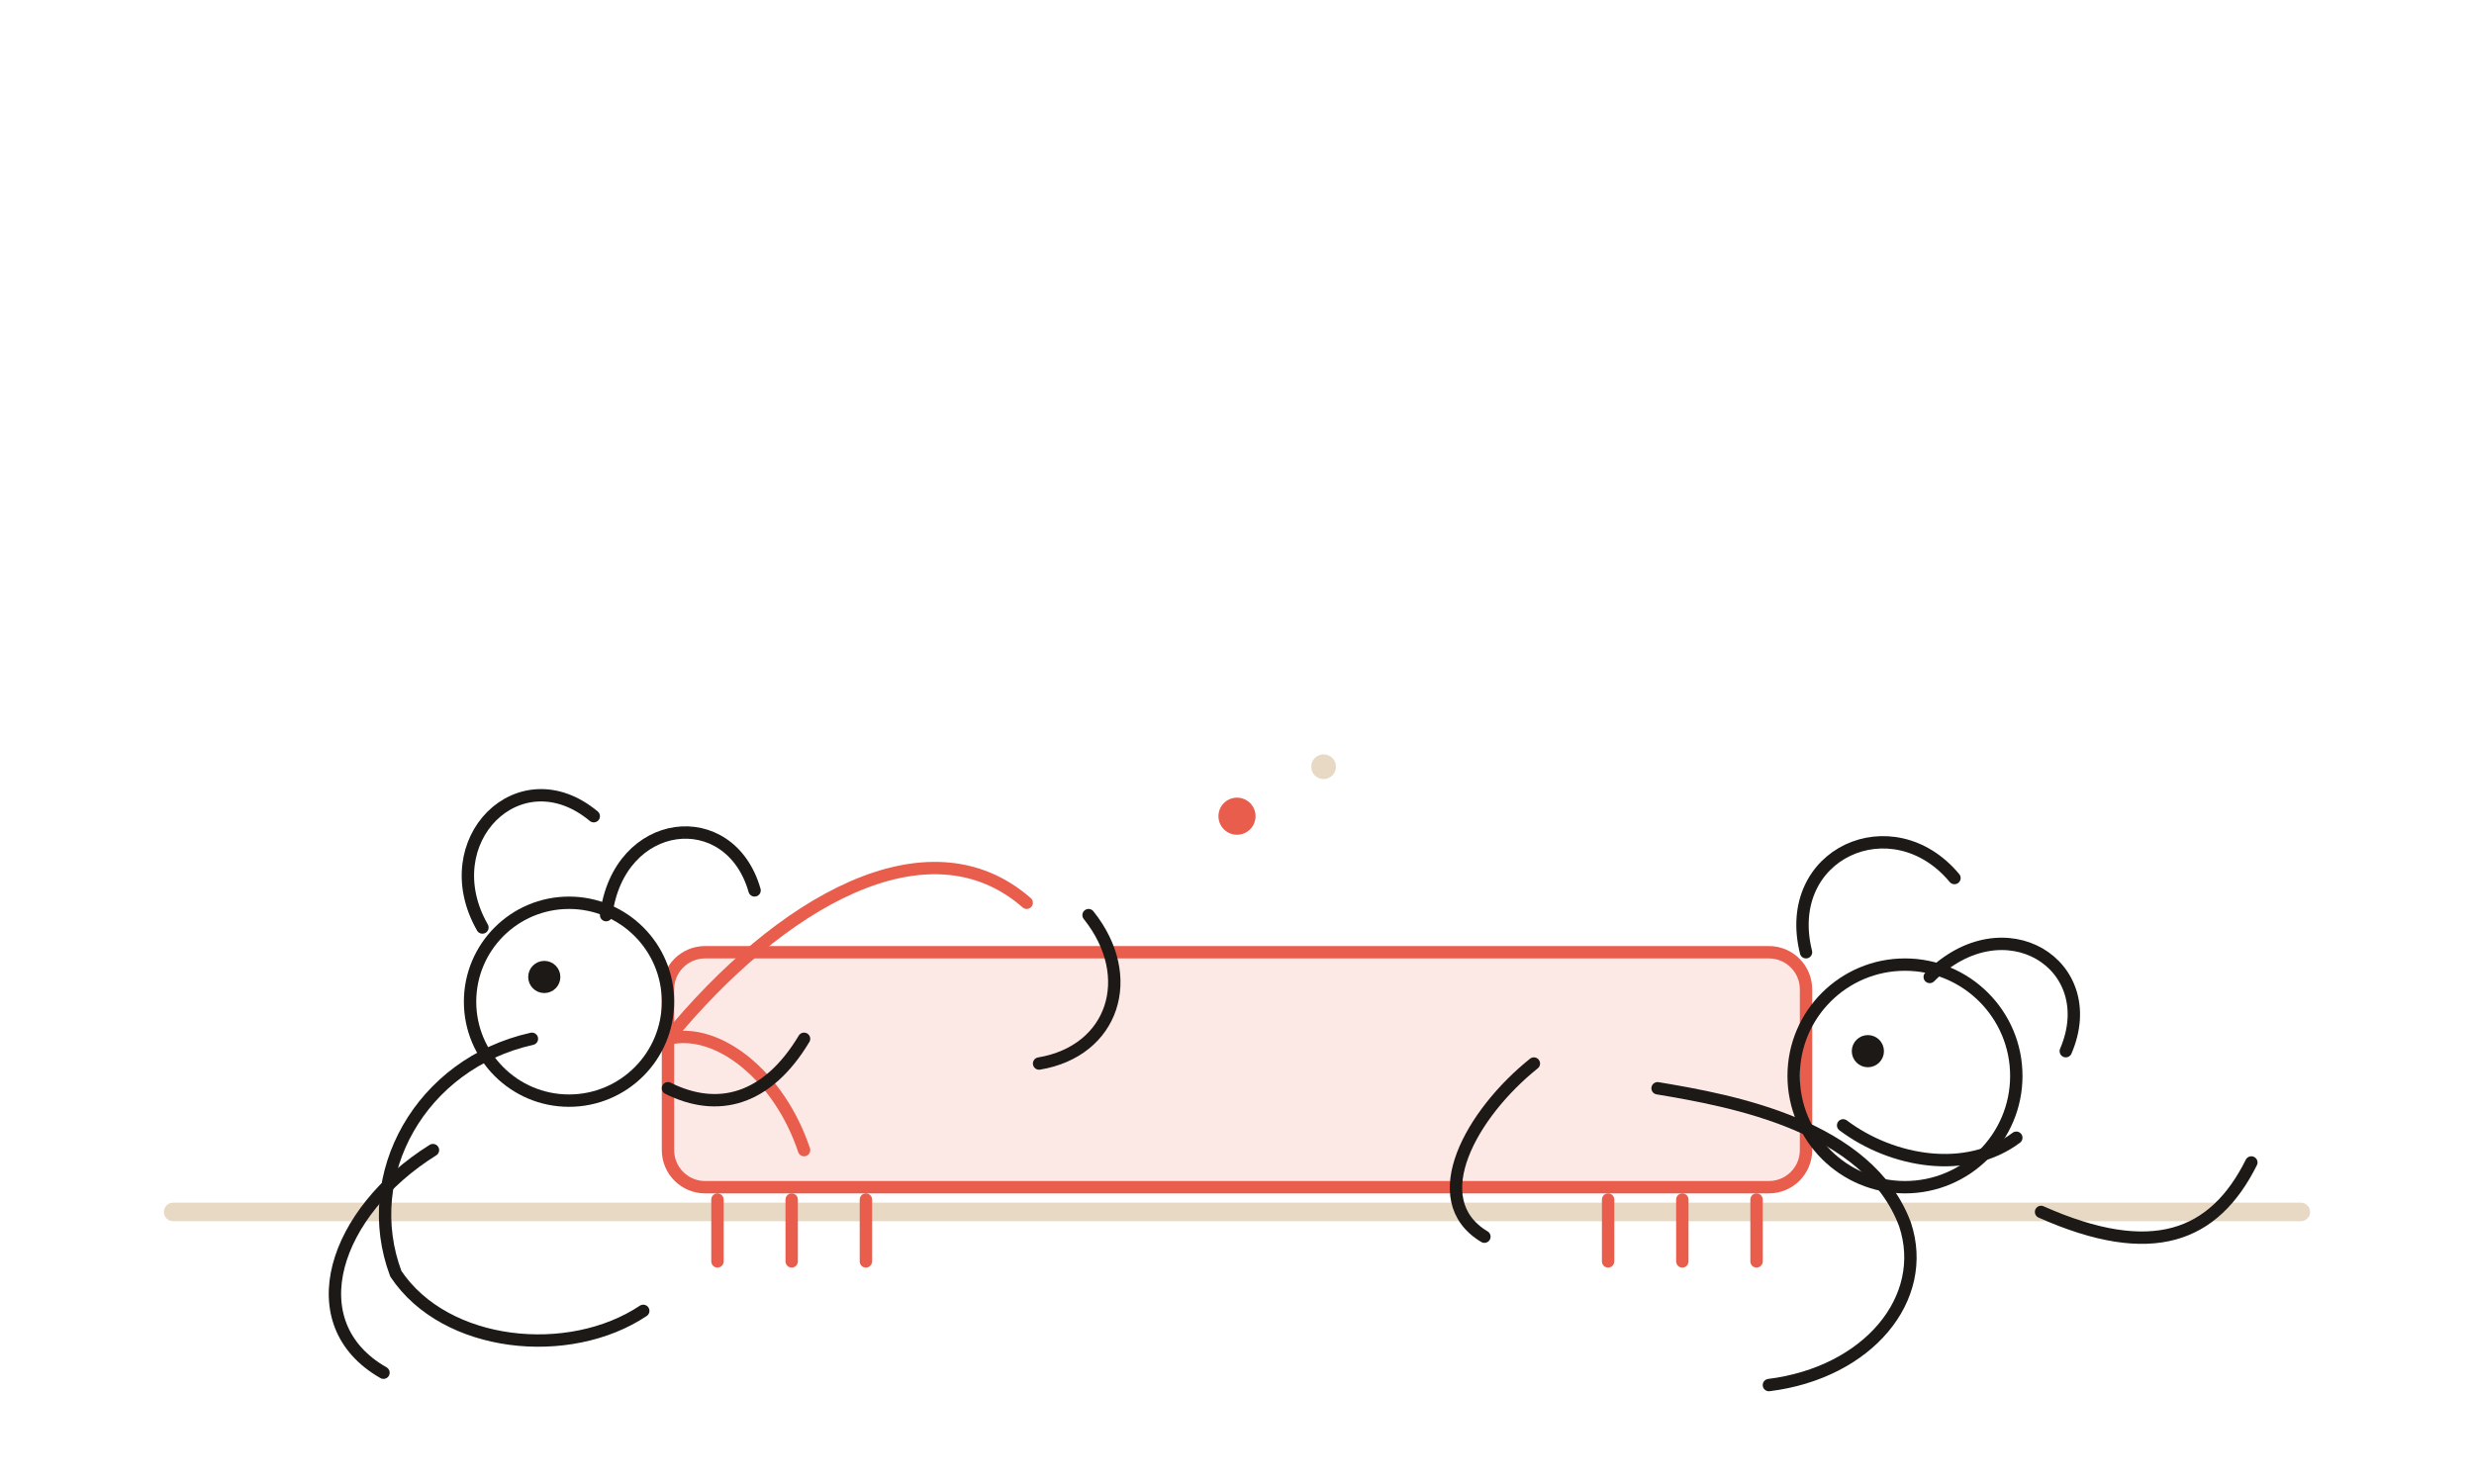
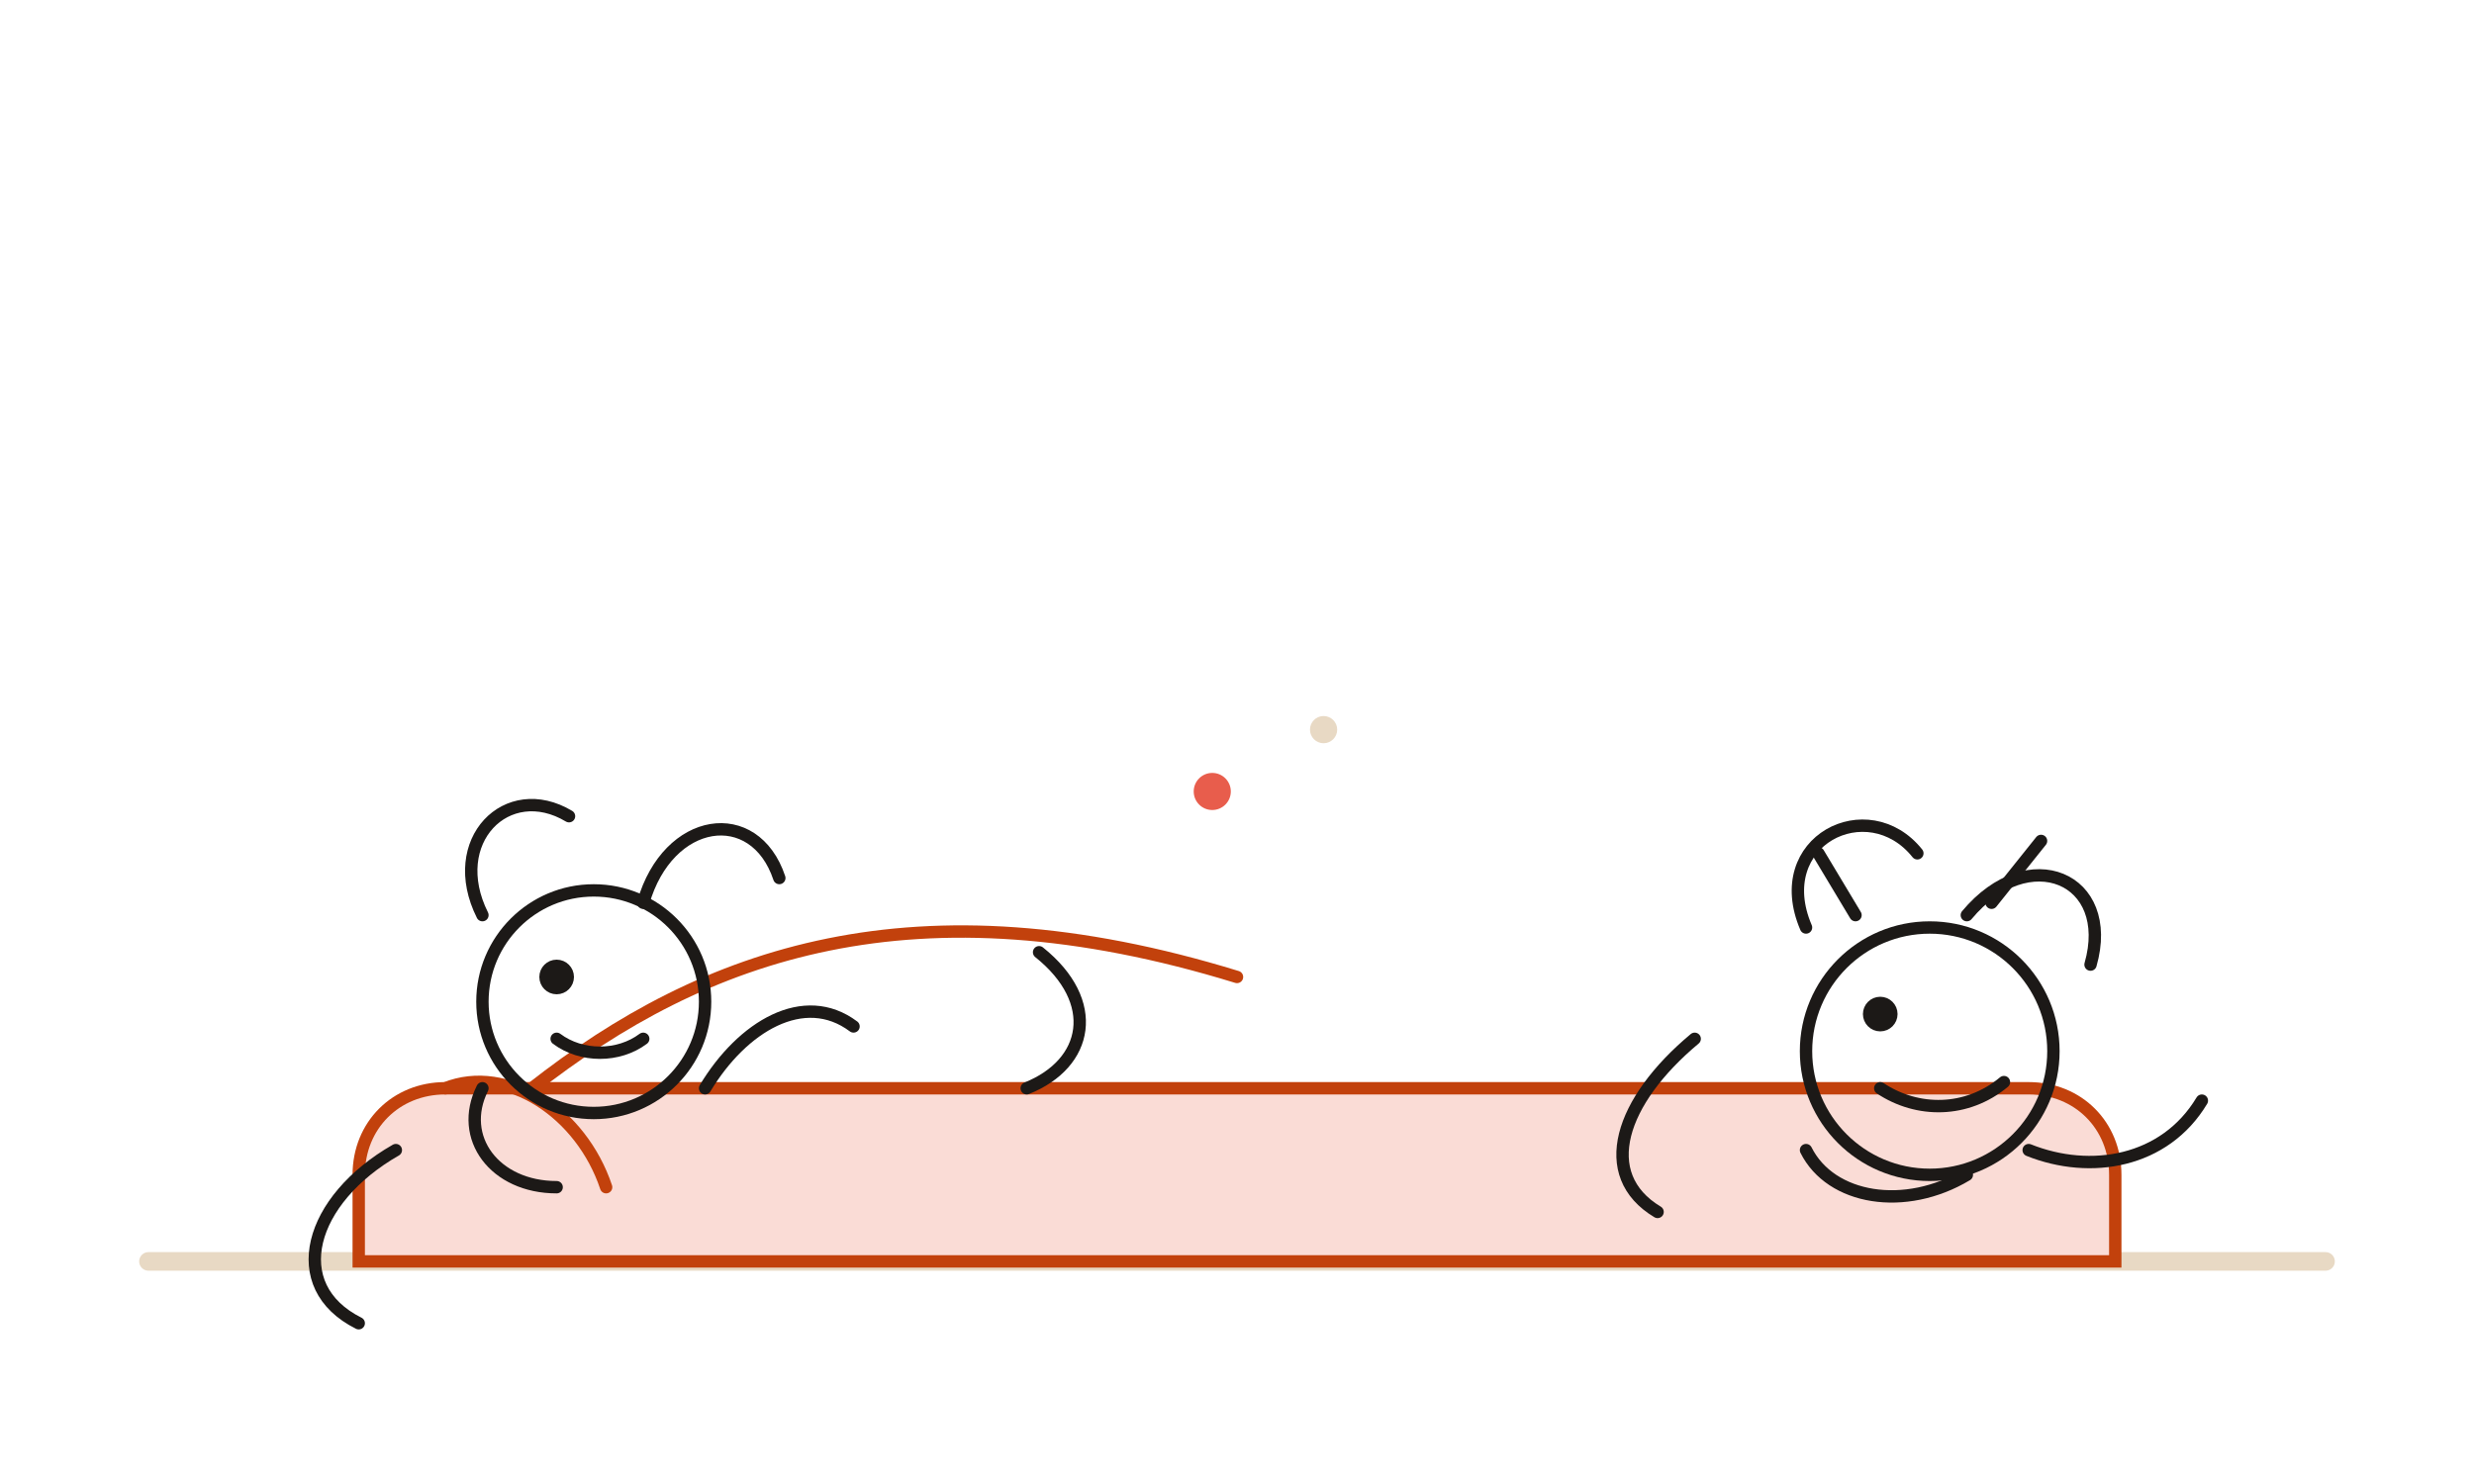
<svg xmlns="http://www.w3.org/2000/svg" viewBox="0 0 400 240" fill="none" role="img" aria-hidden="true">
-   <line x1="28" y1="196" x2="372" y2="196" stroke="#E8D9C4" stroke-width="3" stroke-linecap="round" />
-   <rect x="108" y="154" width="184" height="38" rx="6" fill="#E85D4C" fill-opacity="0.14" stroke="#E85D4C" stroke-width="2" />
-   <g stroke="#E85D4C" stroke-width="2" stroke-linecap="round">
-     <line x1="116" y1="194" x2="116" y2="204" />
-     <line x1="128" y1="194" x2="128" y2="204" />
-     <line x1="140" y1="194" x2="140" y2="204" />
-     <line x1="260" y1="194" x2="260" y2="204" />
-     <line x1="272" y1="194" x2="272" y2="204" />
-     <line x1="284" y1="194" x2="284" y2="204" />
-   </g>
-   <path d="M108 168c18-22 42-36 58-22" stroke="#E85D4C" stroke-width="2" stroke-linecap="round" />
-   <path d="M108 168c8-2 18 6 22 18" stroke="#E85D4C" stroke-width="2" stroke-linecap="round" />
+   <line x1="24" y1="204" x2="376" y2="204" stroke="#E8D9C4" stroke-width="3" stroke-linecap="round" />
+   <path d="M72 176h256c8 0 14 6 14 14v14H58v-14c0-8 6-14 14-14z" fill="#FADCD6" stroke="#C2410C" stroke-width="2" />
+   <path d="M86 176c28-22 62-34 114-18" stroke="#C2410C" stroke-width="2" stroke-linecap="round" />
+   <path d="M72 176c10-4 22 4 26 16" stroke="#C2410C" stroke-width="2" stroke-linecap="round" />
  <g stroke="#1C1917" stroke-width="2" stroke-linecap="round" stroke-linejoin="round">
-     <path d="M86 168c-18 4-28 22-22 38 8 12 28 14 40 6" />
-     <path d="M78 150c-8-14 6-28 18-18" />
-     <path d="M98 148c2-16 20-18 24-4" />
-     <circle cx="92" cy="162" r="16" />
-     <circle cx="88" cy="158" r="1.6" fill="#1C1917" />
-     <path d="M108 176c8 4 16 2 22-8" />
-     <path d="M70 186c-16 10-22 28-8 36" />
+     <path d="M78 148c-6-12 4-22 14-16" />
+     <path d="M104 146c4-14 18-16 22-4" />
+     <circle cx="96" cy="162" r="18" />
+     <circle cx="90" cy="158" r="1.8" fill="#1C1917" />
+     <path d="M90 168c4 3 10 3 14 0" />
+     <path d="M78 176c-4 8 2 16 12 16" />
+     <path d="M114 176c6-10 16-16 24-10" />
+     <path d="M64 186c-14 8-18 22-6 28" />
  </g>
  <g stroke="#1C1917" stroke-width="2" stroke-linecap="round" stroke-linejoin="round">
-     <path d="M268 176c12 2 34 6 40 22 4 12-6 24-22 26" />
-     <path d="M292 154c-4-16 14-24 24-12" />
-     <path d="M312 158c12-12 28-2 22 12" />
-     <circle cx="308" cy="174" r="18" />
-     <circle cx="302" cy="170" r="1.6" fill="#1C1917" />
-     <path d="M298 182c8 6 20 8 28 2" />
-     <path d="M330 196c18 8 28 4 34-8" />
-     <path d="M248 172c-10 8-18 22-8 28" />
+     <path d="M292 150c-6-14 10-22 18-12" />
+     <path d="M318 148c10-12 24-6 20 8" />
+     <circle cx="312" cy="170" r="20" />
+     <circle cx="304" cy="164" r="1.8" fill="#1C1917" />
+     <path d="M304 176c6 4 14 4 20-1" />
+     <path d="M292 186c4 8 16 10 26 4" />
+     <path d="M328 186c10 4 22 2 28-8" />
+     <path d="M274 168c-12 10-16 22-6 28" />
+     <path d="M300 148l-6-10" />
+     <path d="M322 146l8-10" />
  </g>
-   <path d="M176 148c8 10 4 22-8 24" stroke="#1C1917" stroke-width="2" stroke-linecap="round" />
-   <circle cx="200" cy="132" r="3" fill="#E85D4C" />
-   <circle cx="214" cy="124" r="2" fill="#E8D9C4" />
+   <circle cx="196" cy="128" r="3" fill="#E85D4C" />
+   <circle cx="214" cy="118" r="2.2" fill="#E8D9C4" />
+   <path d="M168 154c10 8 8 18-2 22" stroke="#1C1917" stroke-width="2" stroke-linecap="round" />
</svg>
